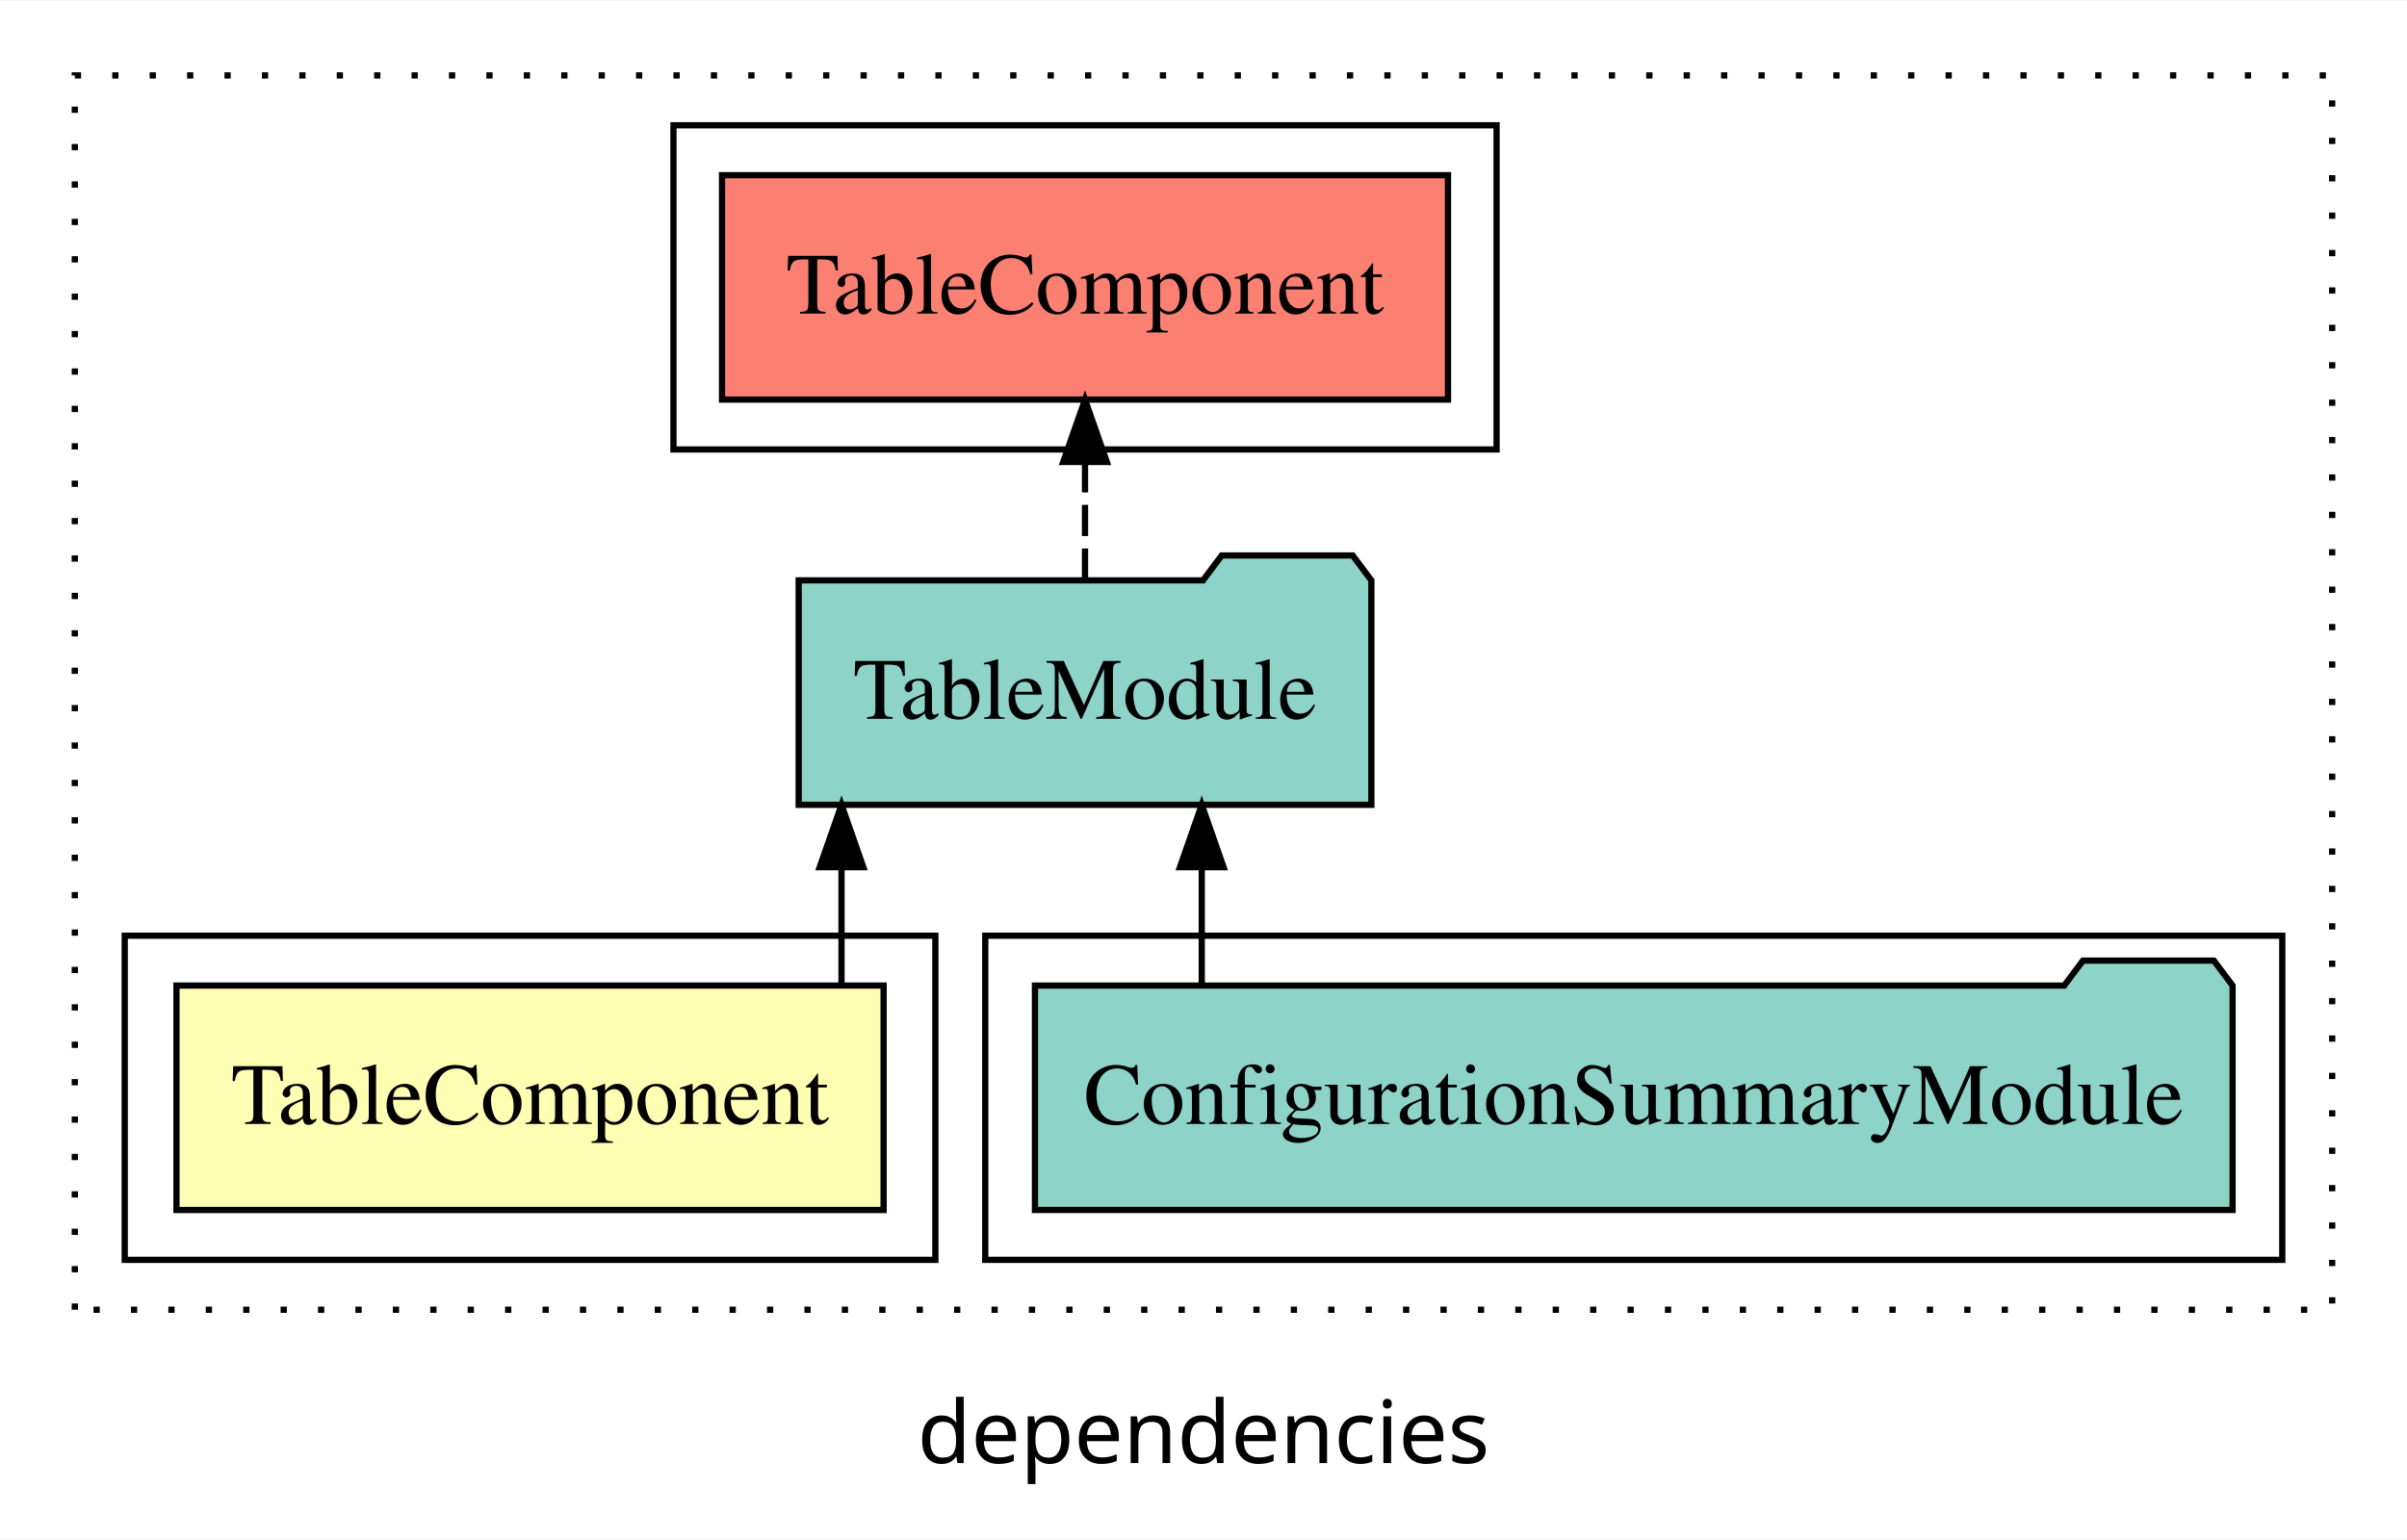
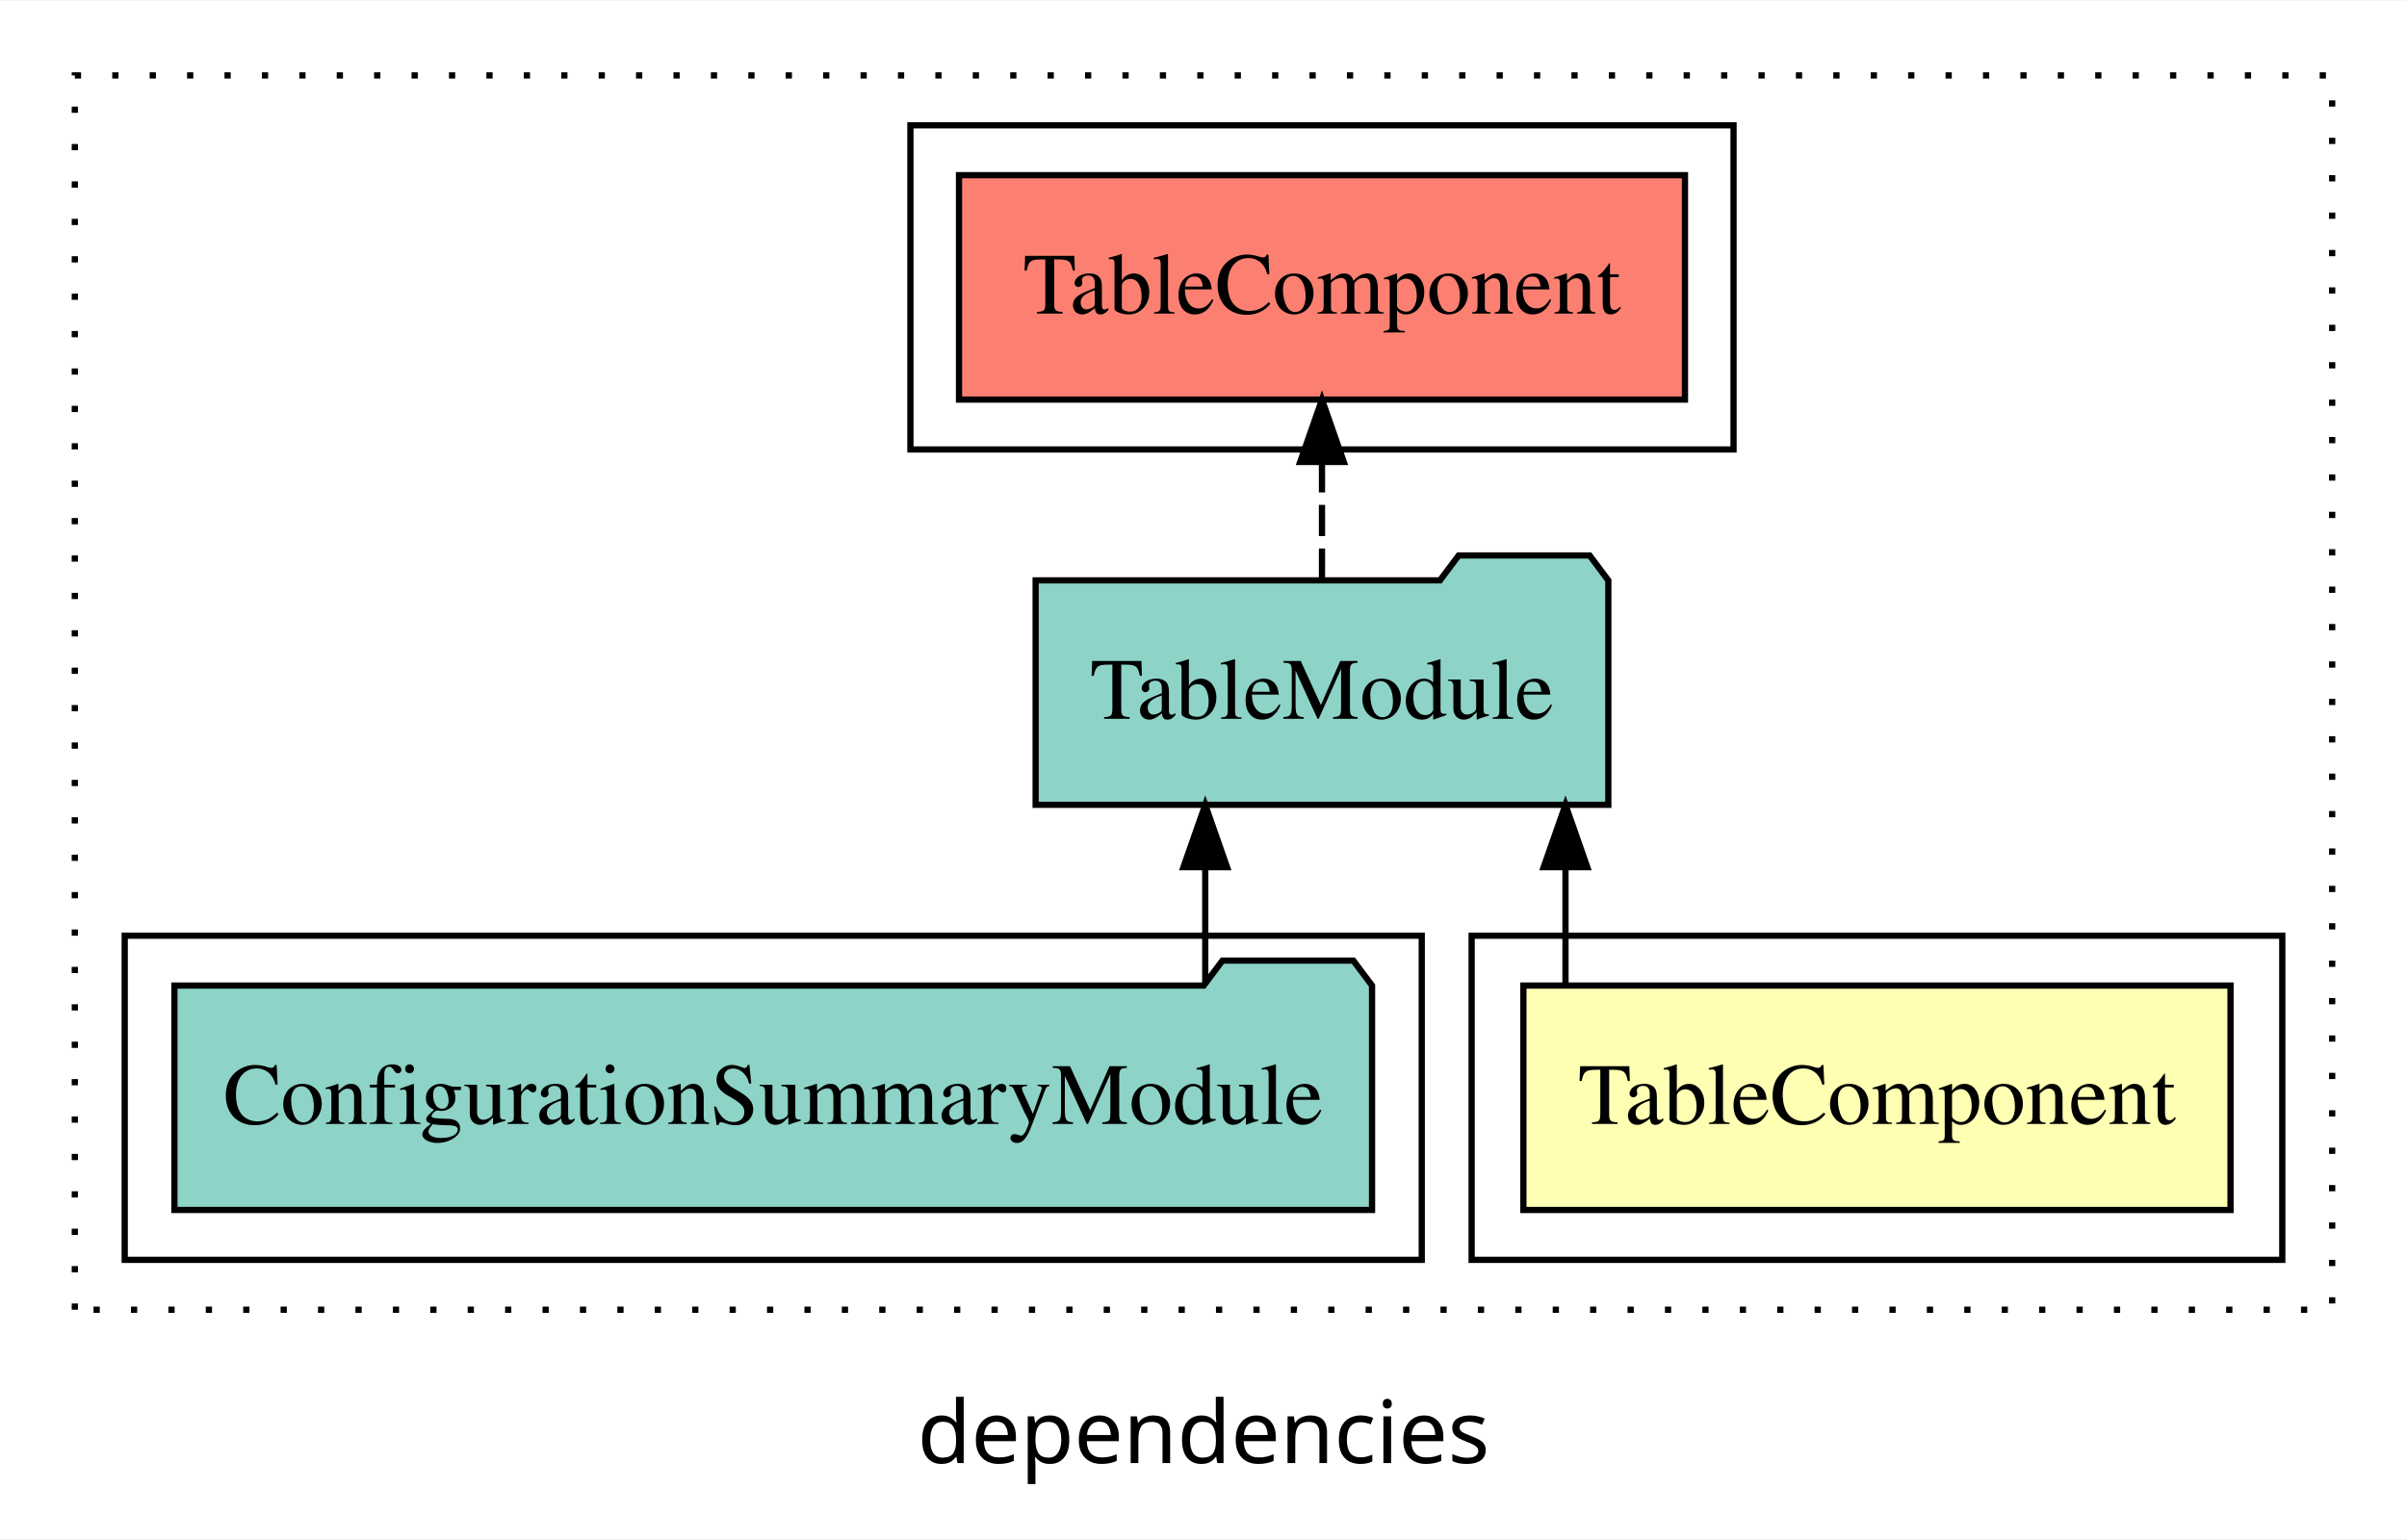
<svg xmlns="http://www.w3.org/2000/svg" width="386pt" height="247pt" viewBox="0.00 0.00 386.00 246.80">
  <g id="graph0" class="graph" transform="scale(1 1) rotate(0) translate(4 242.8)">
    <polygon fill="white" stroke="transparent" points="-4,4 -4,-242.8 382,-242.8 382,4 -4,4" />
    <text text-anchor="middle" x="189" y="-8.2" font-family="sans-serif" font-size="14.00">dependencies</text>
    <g id="clust1" class="cluster">
      <polygon fill="none" stroke="black" stroke-dasharray="1,5" points="8,-32.8 8,-230.8 370,-230.8 370,-32.8 8,-32.8" />
    </g>
-     <g id="clust5" class="cluster">
-       <polygon fill="none" stroke="black" points="104,-170.8 104,-222.8 236,-222.8 236,-170.8 104,-170.8" />
+     <g id="clust2" class="cluster">
+       <polygon fill="none" stroke="black" points="232,-40.8 232,-92.8 362,-92.8 362,-40.8 232,-40.8" />
    </g>
    <g id="clust4" class="cluster">
-       <polygon fill="none" stroke="black" points="154,-40.8 154,-92.8 362,-92.8 362,-40.8 154,-40.8" />
+       <polygon fill="none" stroke="black" points="16,-40.8 16,-92.8 224,-92.8 224,-40.8 16,-40.8" />
    </g>
-     <g id="clust2" class="cluster">
-       <polygon fill="none" stroke="black" points="16,-40.8 16,-92.8 146,-92.8 146,-40.8 16,-40.8" />
+     <g id="clust5" class="cluster">
+       <polygon fill="none" stroke="black" points="142,-170.8 142,-222.8 274,-222.8 274,-170.8 142,-170.8" />
    </g>
    <g id="node1" class="node">
-       <polygon fill="#ffffb3" stroke="black" points="137.7,-84.8 24.3,-84.8 24.3,-48.8 137.7,-48.8 137.7,-84.8" />
-       <text text-anchor="middle" x="81" y="-62.6" font-family="Times,serif" font-size="14.00">TableComponent</text>
+       <polygon fill="#ffffb3" stroke="black" points="353.7,-84.8 240.3,-84.8 240.3,-48.8 353.7,-48.8 353.7,-84.8" />
+       <text text-anchor="middle" x="297" y="-62.6" font-family="Times,serif" font-size="14.00">TableComponent</text>
    </g>
    <g id="node2" class="node">
-       <polygon fill="#8dd3c7" stroke="black" points="215.92,-149.8 212.92,-153.8 191.92,-153.8 188.92,-149.8 124.08,-149.8 124.08,-113.8 215.92,-113.8 215.92,-149.8" />
-       <text text-anchor="middle" x="170" y="-127.6" font-family="Times,serif" font-size="14.00">TableModule</text>
+       <polygon fill="#8dd3c7" stroke="black" points="253.92,-149.8 250.92,-153.8 229.92,-153.8 226.92,-149.8 162.08,-149.8 162.08,-113.8 253.92,-113.8 253.92,-149.8" />
+       <text text-anchor="middle" x="208" y="-127.6" font-family="Times,serif" font-size="14.00">TableModule</text>
    </g>
    <g id="edge1" class="edge">
-       <path fill="none" stroke="black" d="M130.95,-84.91C130.95,-84.91 130.95,-103.79 130.95,-103.79" />
-       <polygon fill="black" stroke="black" points="127.45,-103.79 130.95,-113.79 134.45,-103.79 127.45,-103.79" />
+       <path fill="none" stroke="black" d="M247.05,-84.91C247.05,-84.91 247.05,-103.79 247.05,-103.79" />
+       <polygon fill="black" stroke="black" points="243.55,-103.79 247.05,-113.79 250.55,-103.79 243.55,-103.79" />
    </g>
    <g id="node4" class="node">
-       <polygon fill="#fb8072" stroke="black" points="228.21,-214.8 111.79,-214.8 111.79,-178.8 228.21,-178.8 228.21,-214.8" />
-       <text text-anchor="middle" x="170" y="-192.6" font-family="Times,serif" font-size="14.00">TableComponent </text>
+       <polygon fill="#fb8072" stroke="black" points="266.21,-214.8 149.79,-214.8 149.79,-178.8 266.21,-178.8 266.21,-214.8" />
+       <text text-anchor="middle" x="208" y="-192.6" font-family="Times,serif" font-size="14.00">TableComponent </text>
    </g>
    <g id="edge3" class="edge">
-       <path fill="none" stroke="black" stroke-dasharray="5,2" d="M170,-149.91C170,-149.91 170,-168.79 170,-168.79" />
-       <polygon fill="black" stroke="black" points="166.5,-168.79 170,-178.79 173.5,-168.79 166.5,-168.79" />
+       <path fill="none" stroke="black" stroke-dasharray="5,2" d="M208,-149.91C208,-149.91 208,-168.79 208,-168.79" />
+       <polygon fill="black" stroke="black" points="204.5,-168.79 208,-178.79 211.5,-168.79 204.5,-168.79" />
    </g>
    <g id="node3" class="node">
-       <polygon fill="#8dd3c7" stroke="black" points="354.03,-84.8 351.03,-88.8 330.03,-88.8 327.03,-84.8 161.97,-84.8 161.97,-48.8 354.03,-48.8 354.03,-84.8" />
-       <text text-anchor="middle" x="258" y="-62.6" font-family="Times,serif" font-size="14.00">ConfigurationSummaryModule</text>
+       <polygon fill="#8dd3c7" stroke="black" points="216.03,-84.8 213.03,-88.8 192.03,-88.8 189.03,-84.8 23.97,-84.8 23.97,-48.8 216.03,-48.8 216.03,-84.8" />
+       <text text-anchor="middle" x="120" y="-62.6" font-family="Times,serif" font-size="14.00">ConfigurationSummaryModule</text>
    </g>
    <g id="edge2" class="edge">
-       <path fill="none" stroke="black" d="M188.72,-84.91C188.72,-84.91 188.72,-103.79 188.72,-103.79" />
-       <polygon fill="black" stroke="black" points="185.22,-103.79 188.72,-113.79 192.22,-103.79 185.22,-103.79" />
+       <path fill="none" stroke="black" d="M189.28,-84.91C189.28,-84.91 189.28,-103.79 189.28,-103.79" />
+       <polygon fill="black" stroke="black" points="185.78,-103.79 189.28,-113.79 192.78,-103.79 185.78,-103.79" />
    </g>
  </g>
</svg>
